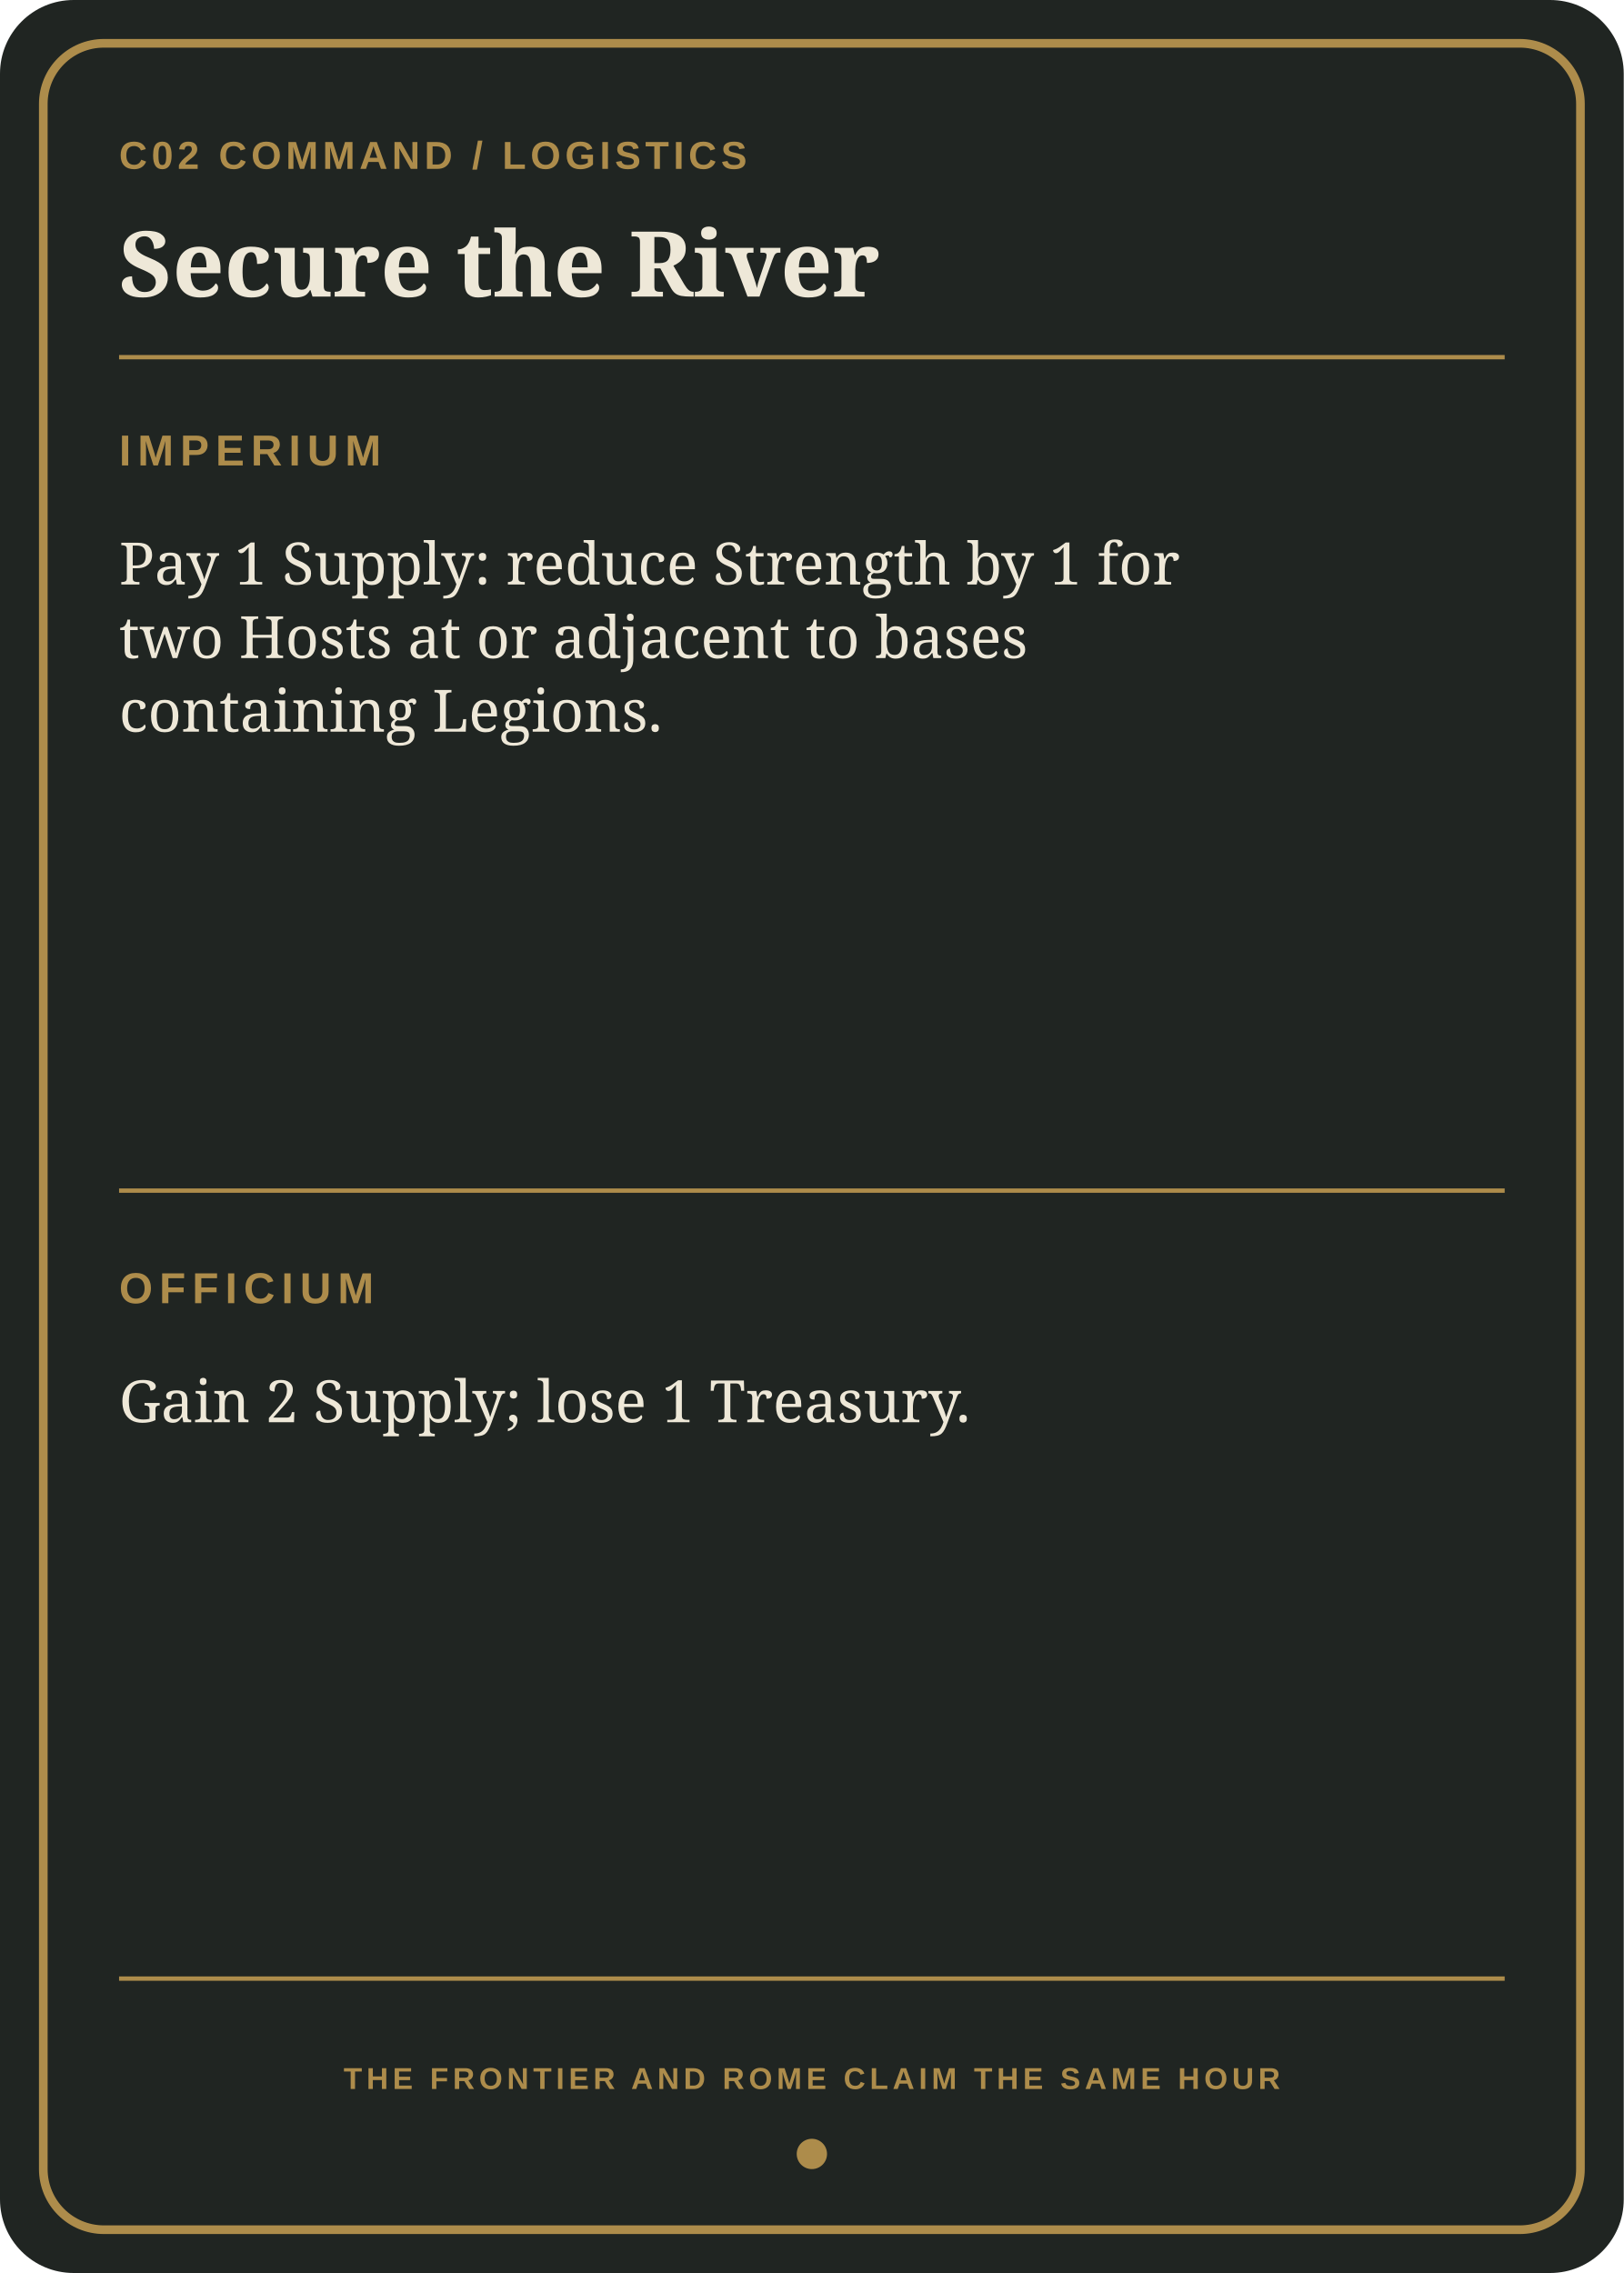
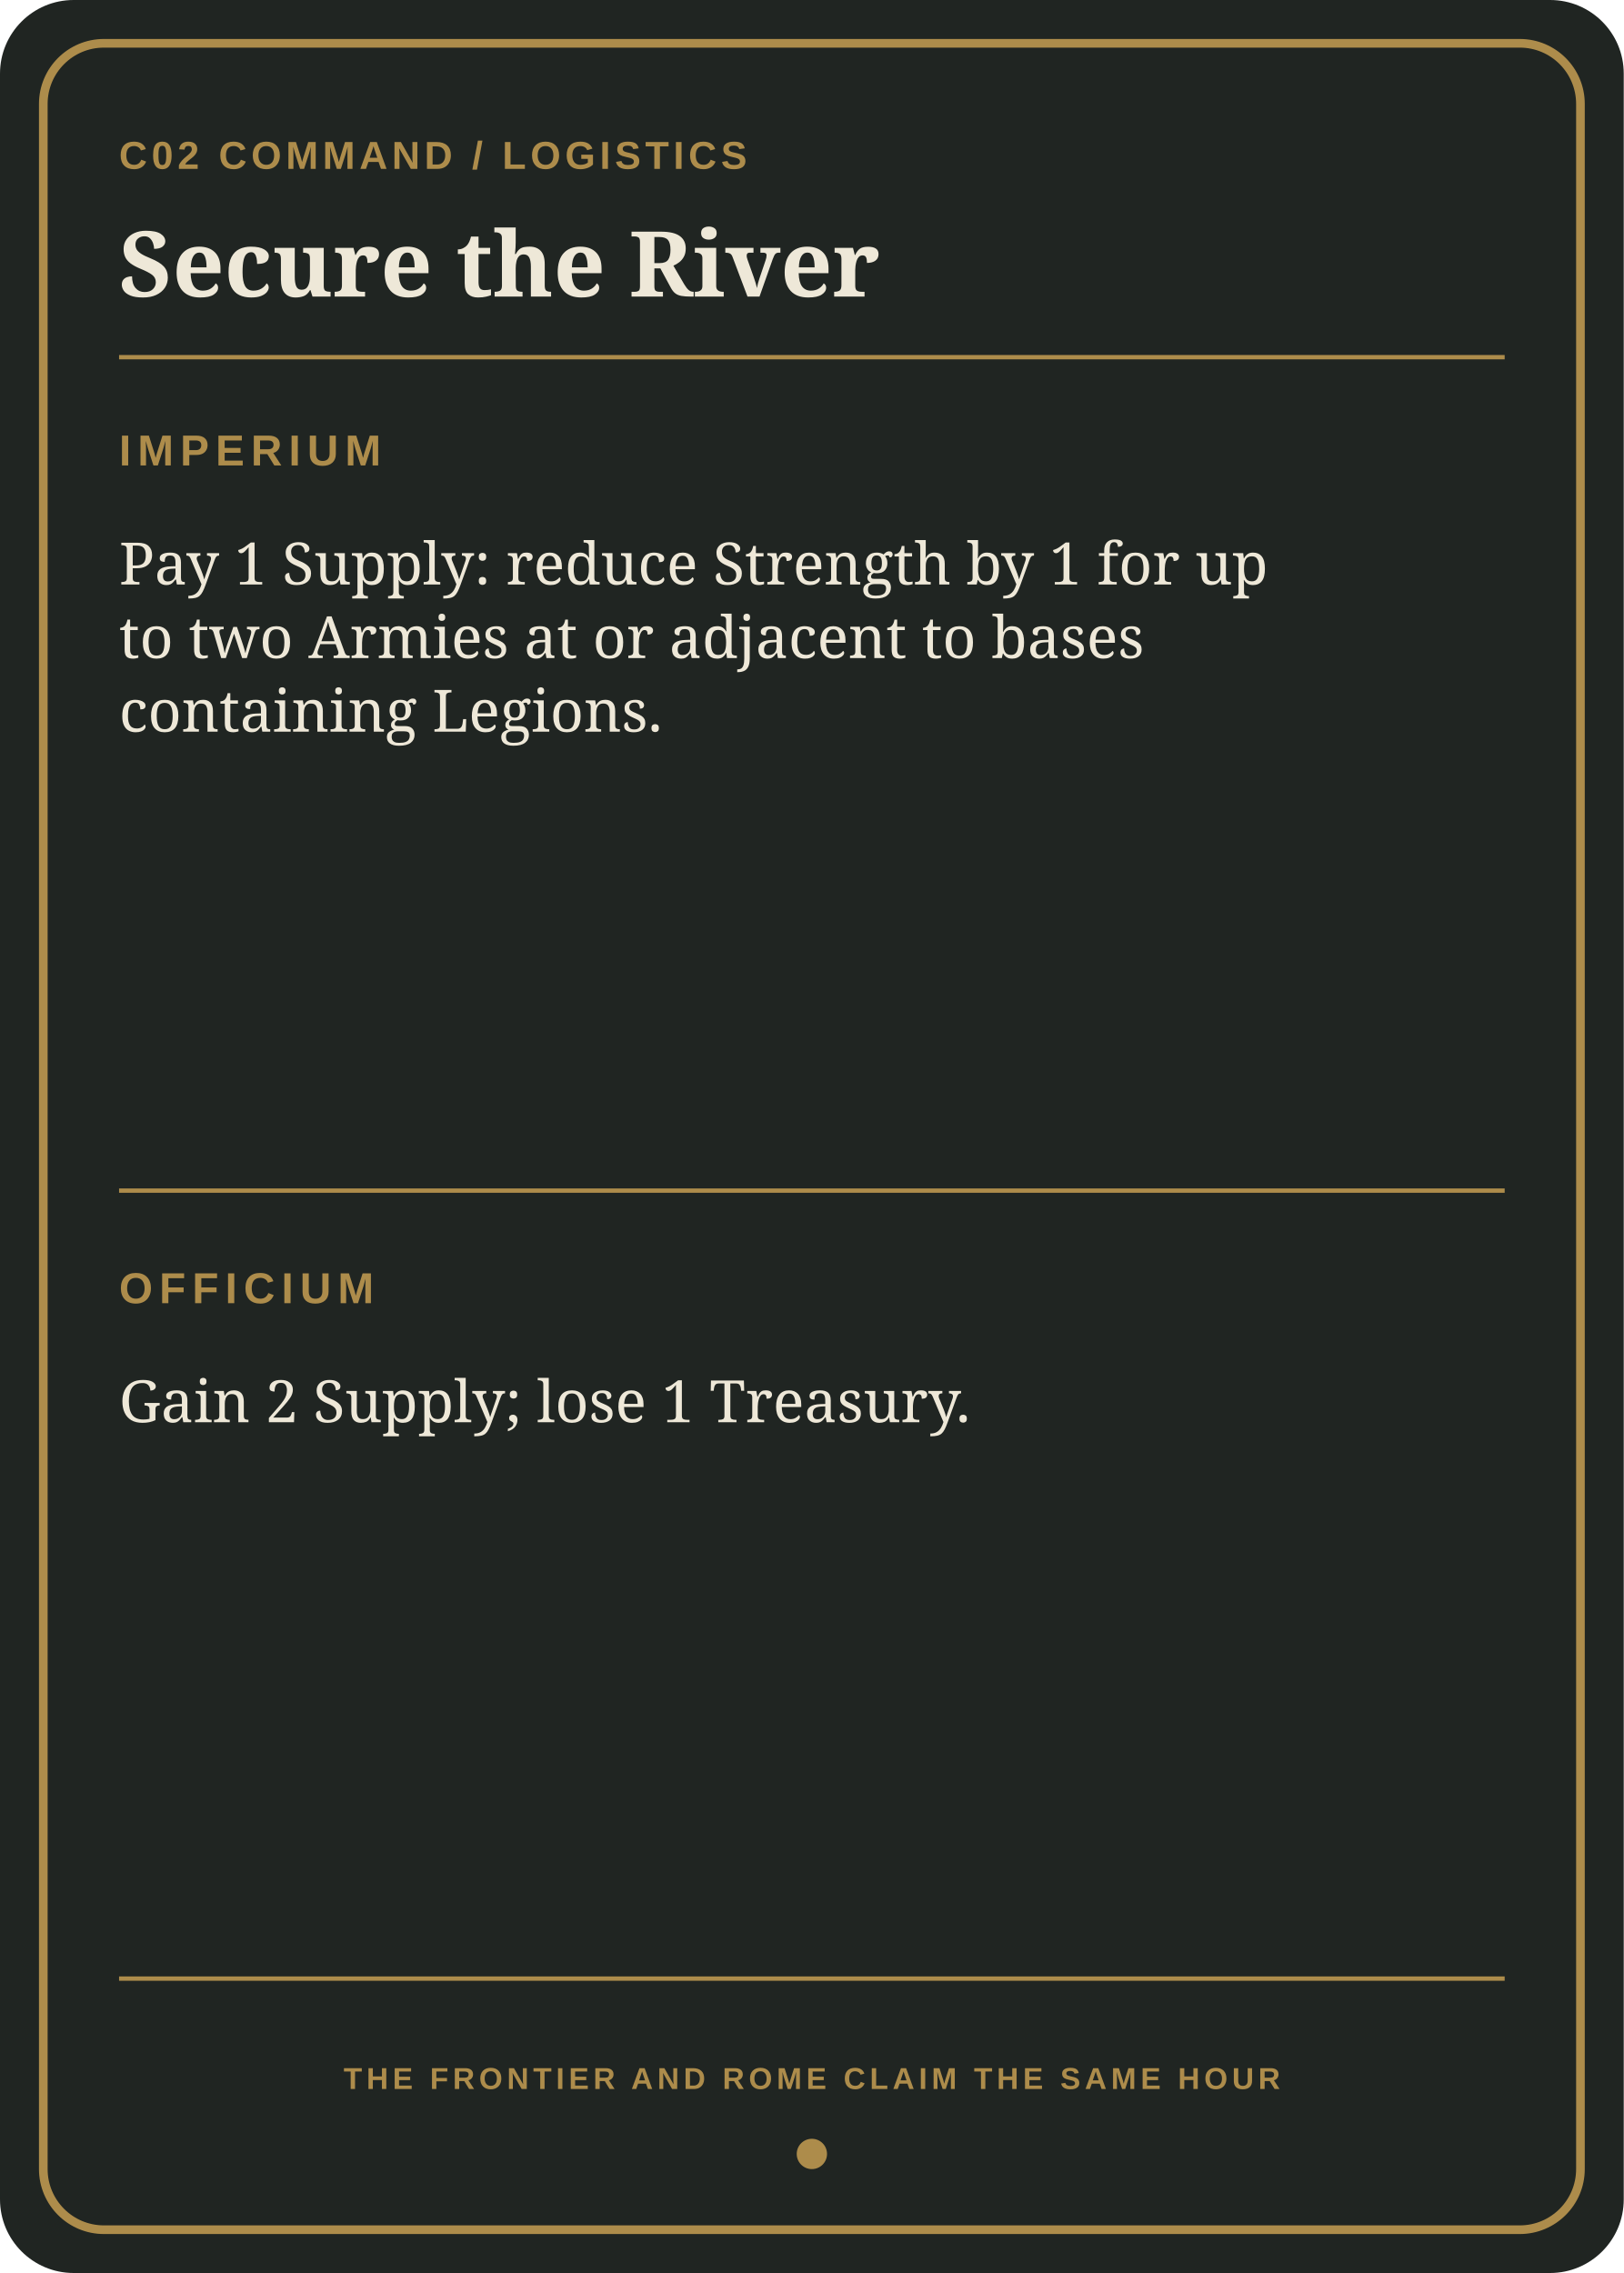
<svg xmlns="http://www.w3.org/2000/svg" width="2.5in" height="3.5in" viewBox="0 0 750 1050">
  <rect width="750" height="1050" rx="34" fill="#202522" />
  <rect x="20" y="20" width="710" height="1010" rx="28" fill="none" stroke="#ad8c4b" stroke-width="4" />
  <path d="M55 165H695M55 550H695M55 914H695" stroke="#ad8c4b" stroke-width="2" />
  <text x="55" y="78" fill="#ad8c4b" font-family="Arial,sans-serif" font-size="18" font-weight="bold" letter-spacing="2">C02  COMMAND / LOGISTICS</text>
  <text x="55" y="137" fill="#eee8d8" font-family="Georgia,serif" font-size="42" font-weight="bold">Secure the River</text>
  <text x="55" y="215" fill="#ad8c4b" font-family="Arial,sans-serif" font-size="20" font-weight="bold" letter-spacing="3">IMPERIUM</text>
  <text x="55" y="270" fill="#eee8d8" font-family="Georgia,serif" font-size="27">
-     <tspan x="55" dy="0">Pay 1 Supply: reduce Strength by 1 for</tspan>
-     <tspan x="55" dy="34">two Hosts at or adjacent to bases</tspan>
+     <tspan x="55" dy="0">Pay 1 Supply: reduce Strength by 1 for up</tspan>
+     <tspan x="55" dy="34">to two Armies at or adjacent to bases</tspan>
    <tspan x="55" dy="34">containing Legions.</tspan>
  </text>
  <text x="55" y="602" fill="#ad8c4b" font-family="Arial,sans-serif" font-size="20" font-weight="bold" letter-spacing="3">OFFICIUM</text>
  <text x="55" y="657" fill="#eee8d8" font-family="Georgia,serif" font-size="27">
    <tspan x="55" dy="0">Gain 2 Supply; lose 1 Treasury.</tspan>
  </text>
  <text x="375" y="965" text-anchor="middle" fill="#ad8c4b" font-family="Arial,sans-serif" font-size="14" font-weight="bold" letter-spacing="2">THE FRONTIER AND ROME CLAIM THE SAME HOUR</text>
  <circle cx="375" cy="995" r="7" fill="#ad8c4b" />
</svg>
